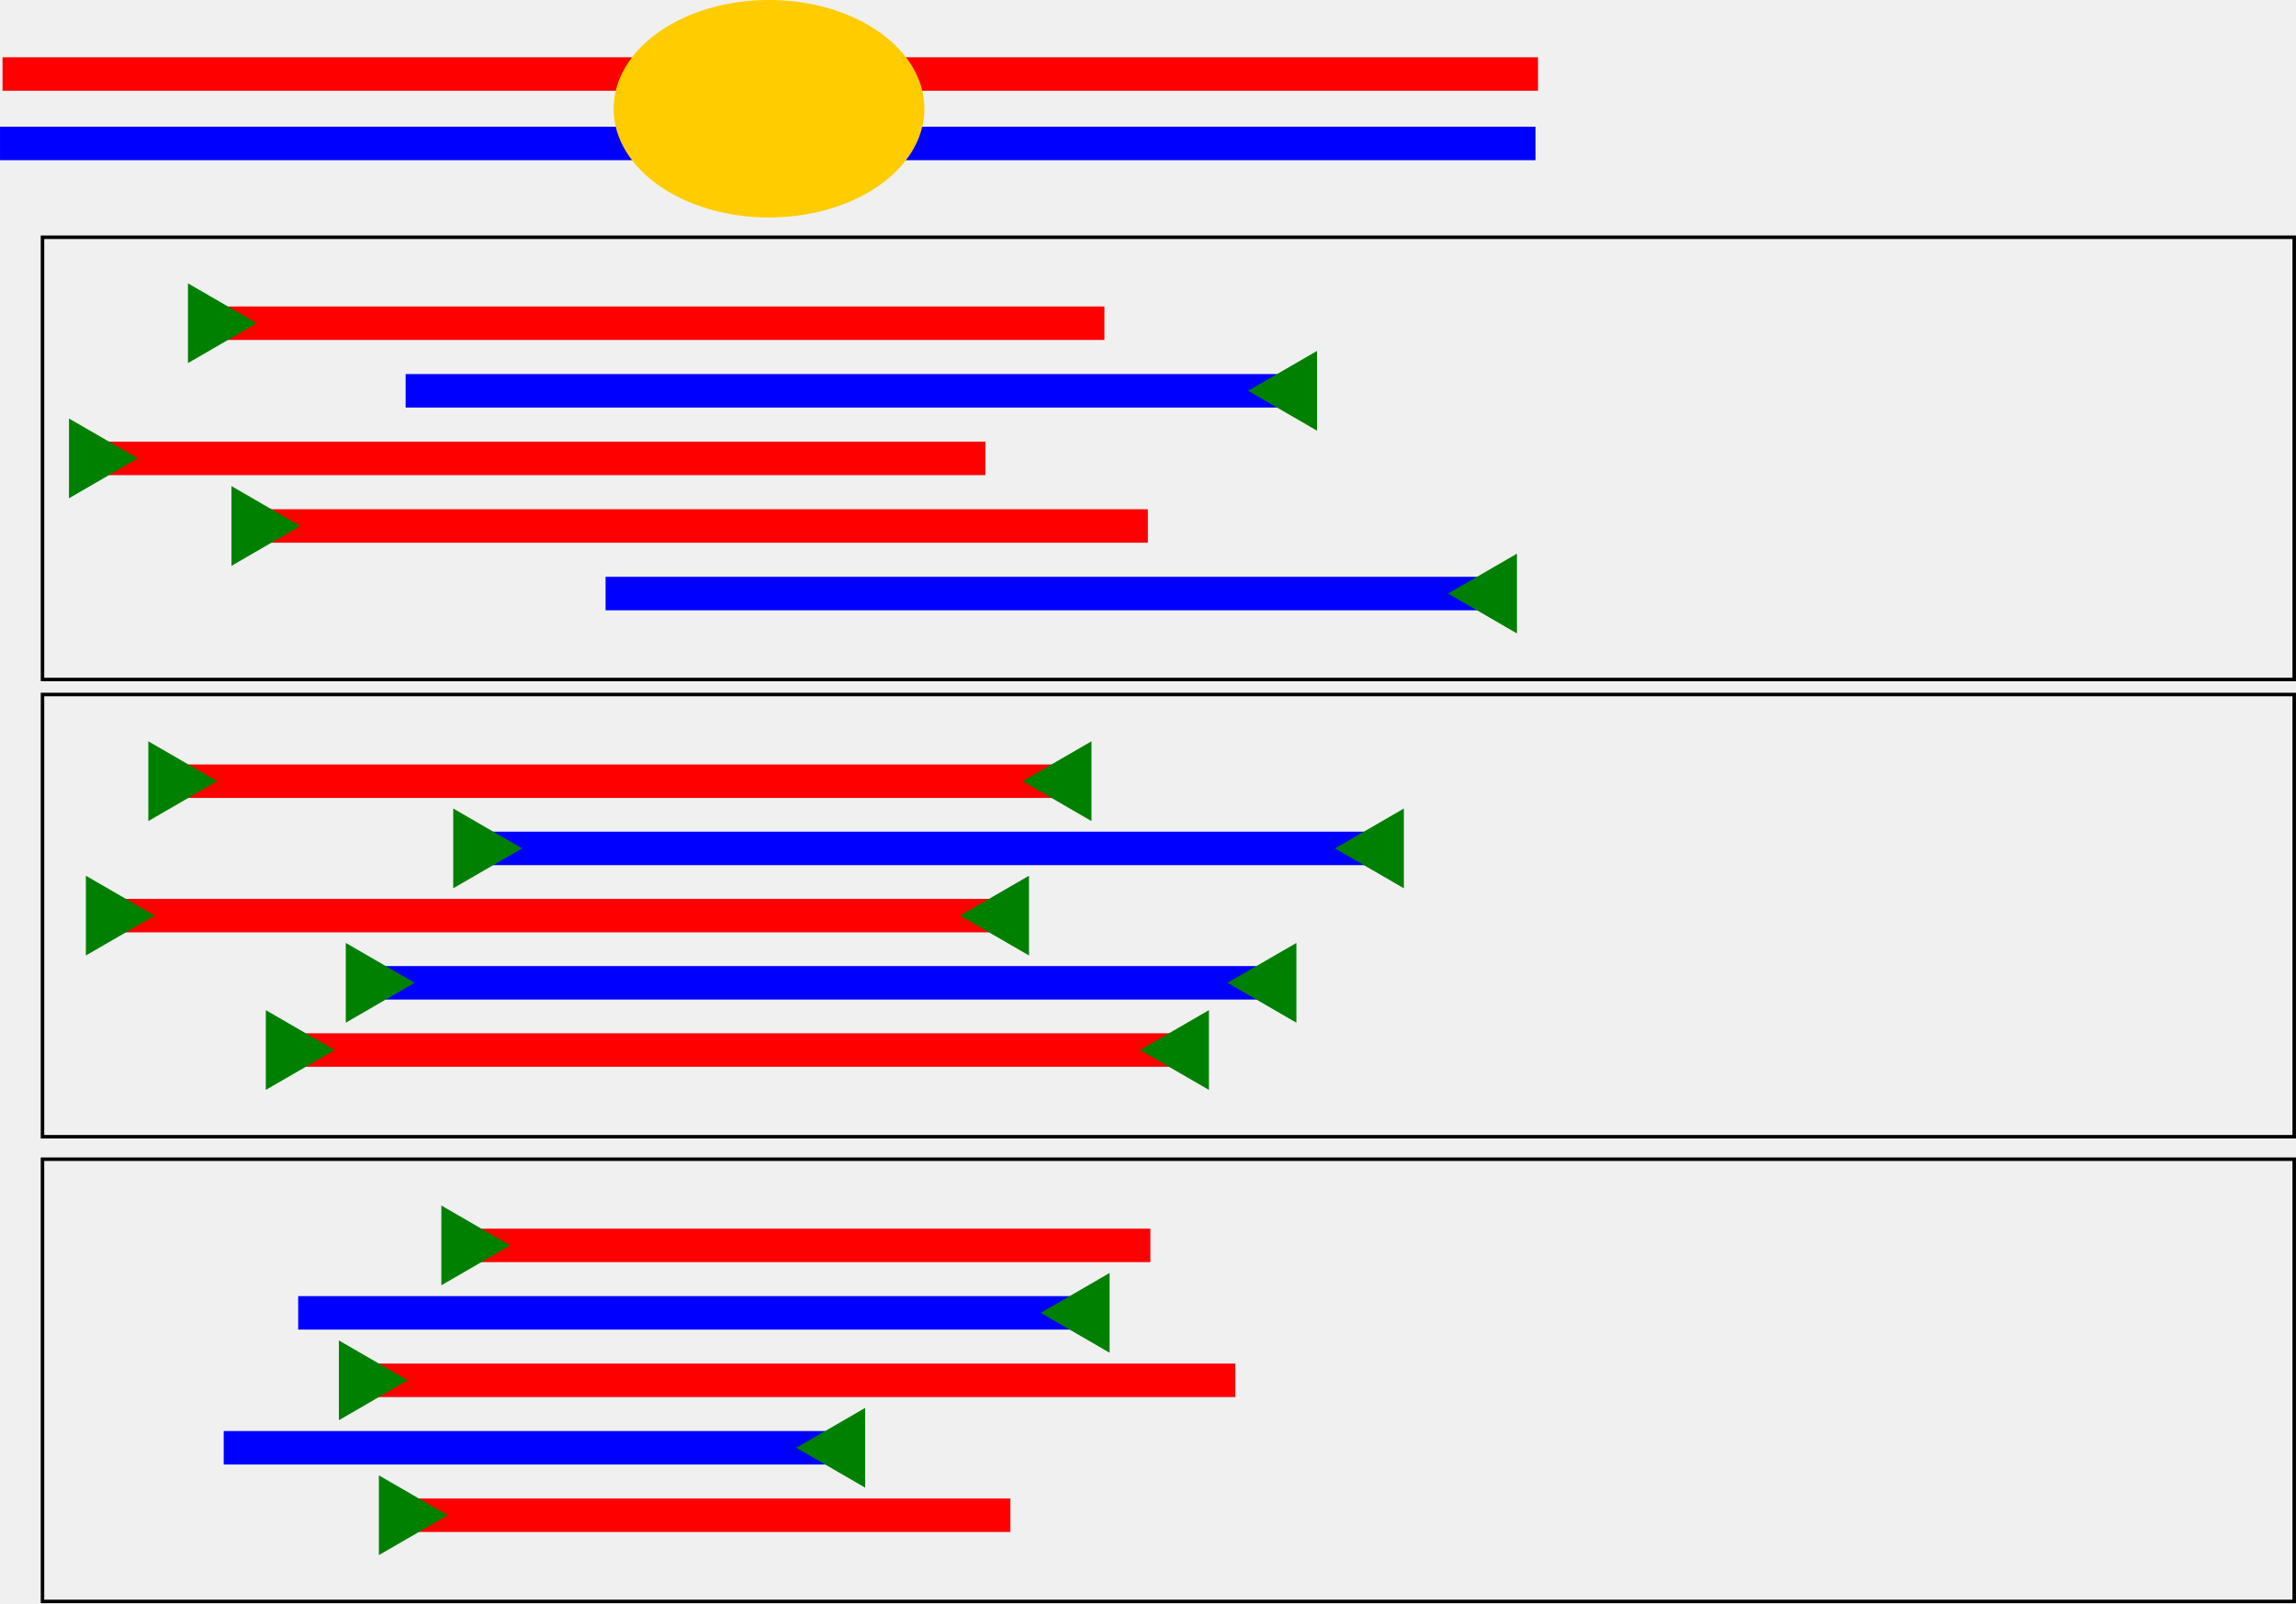
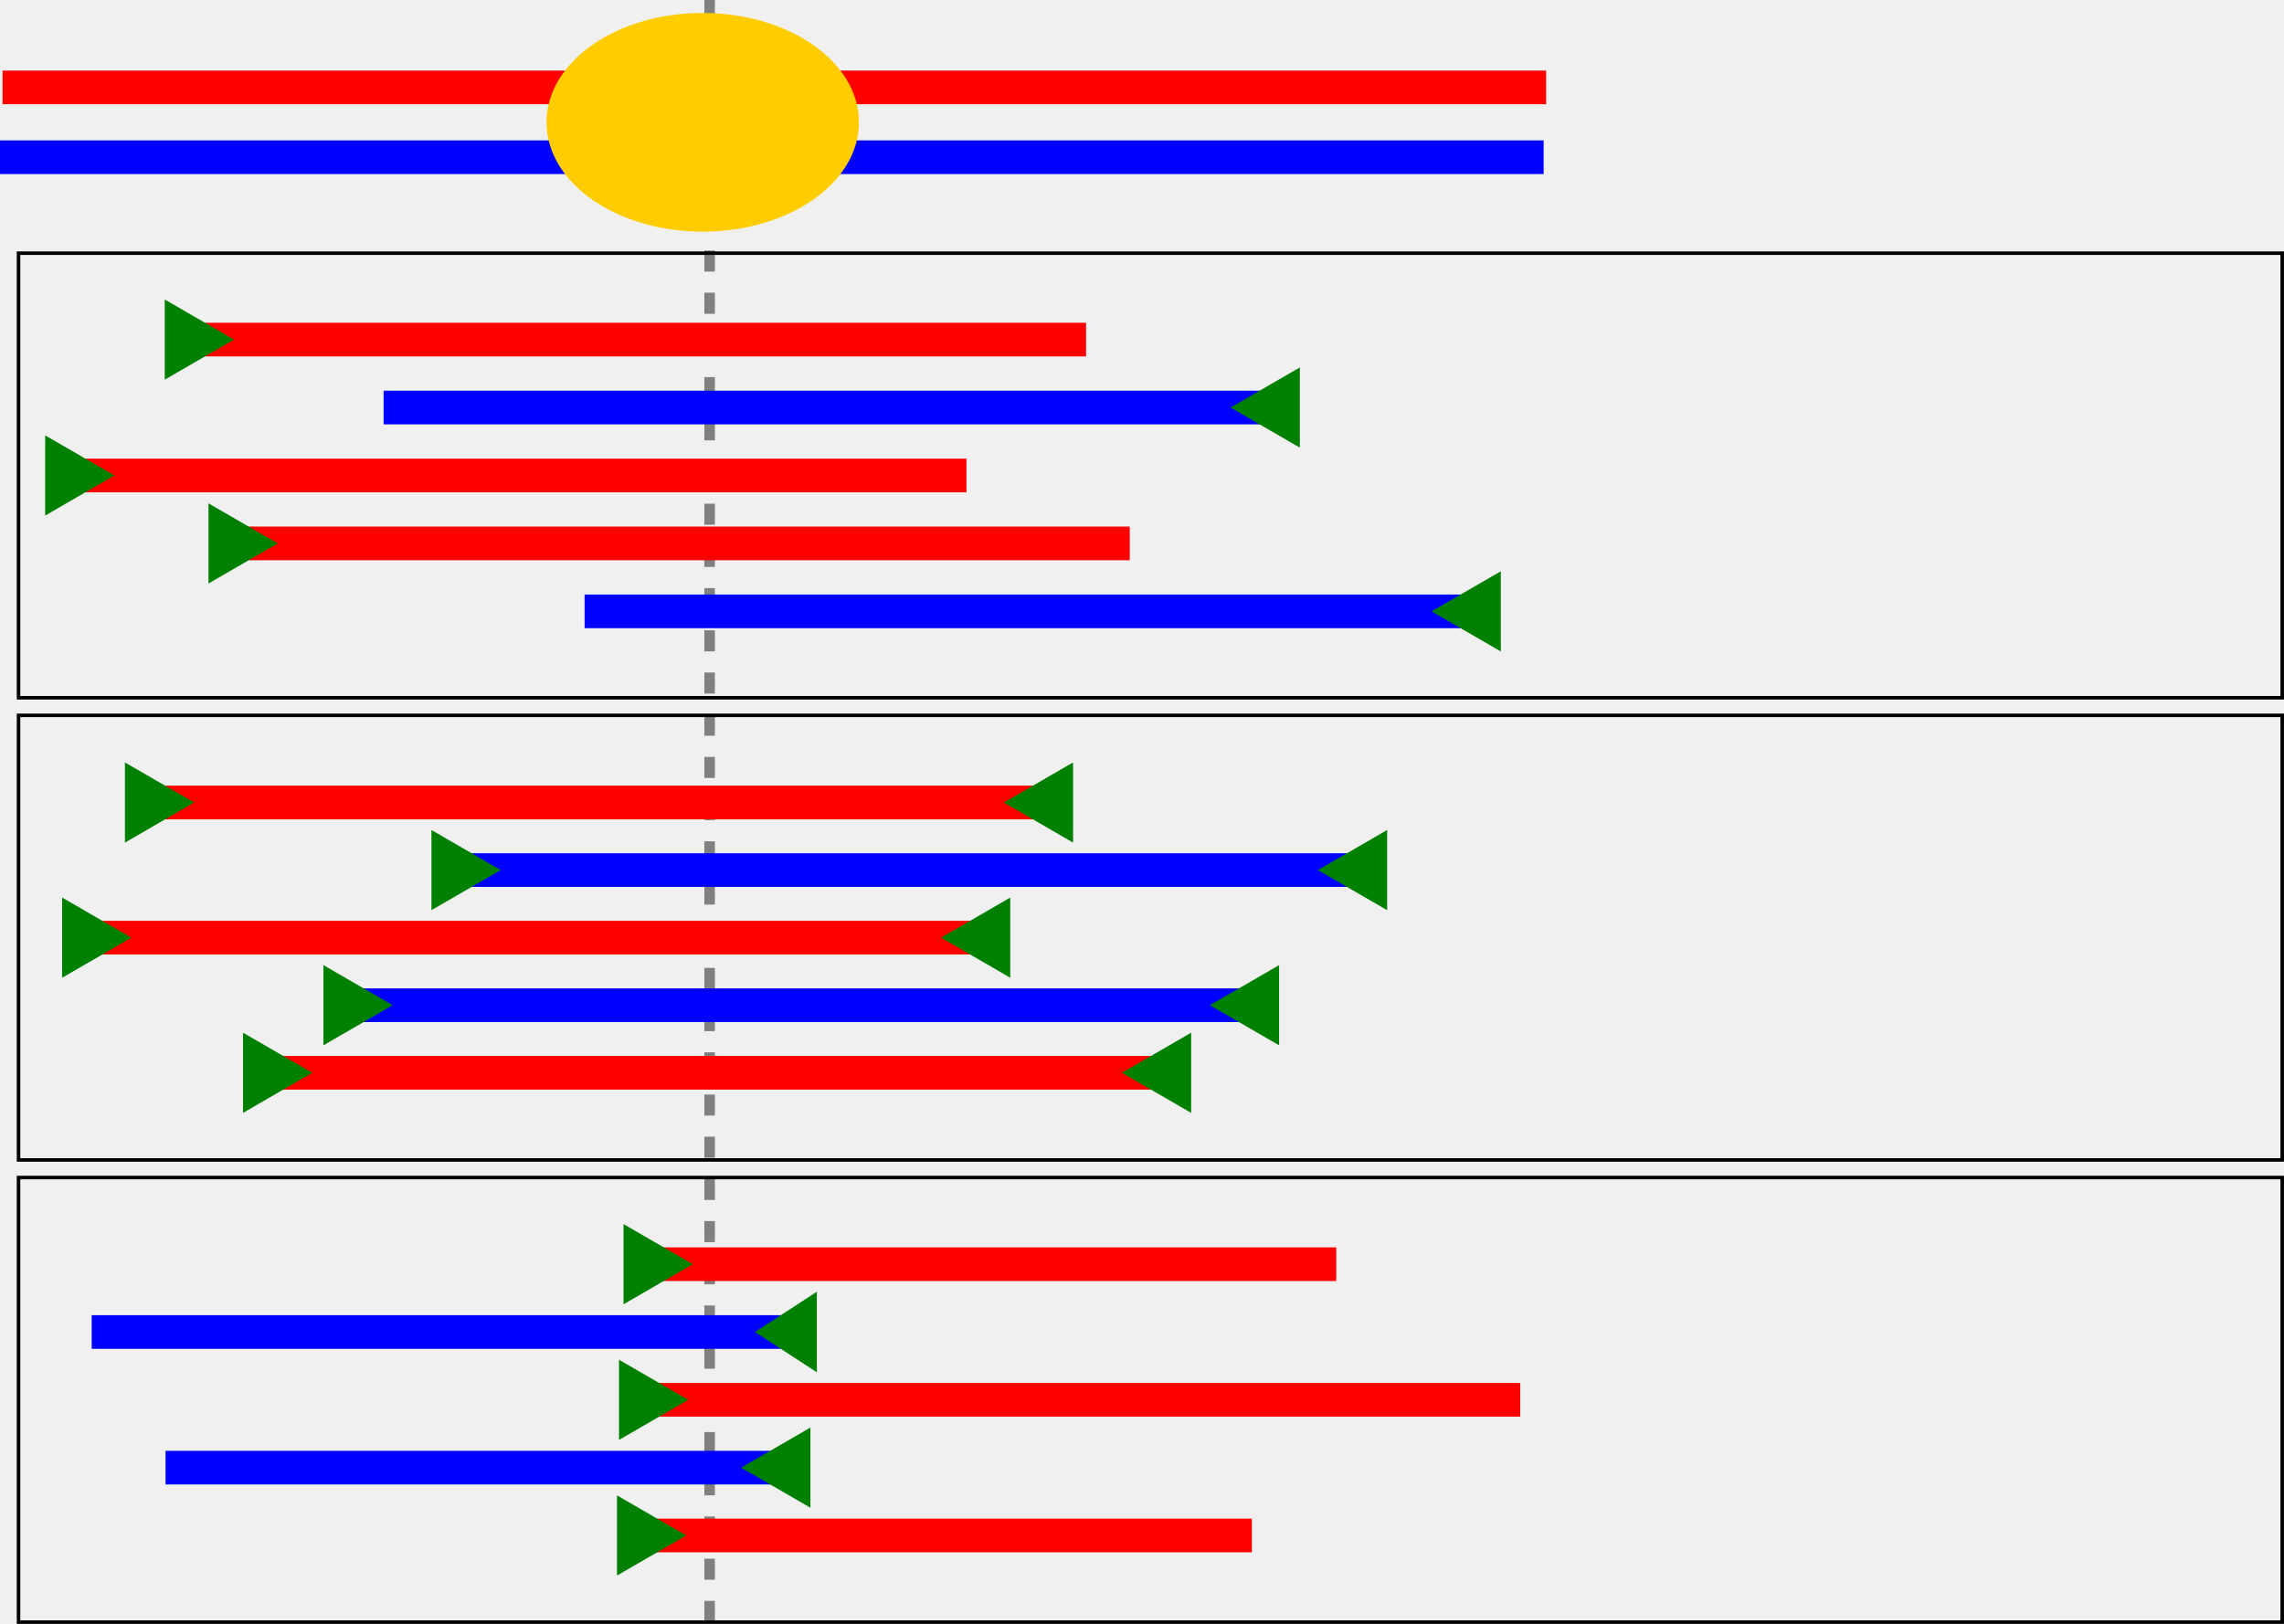
- <svg xmlns="http://www.w3.org/2000/svg" width="656.223" height="458.347" id="svg2" version="1.1">
-   <defs id="defs4" />
-   <g id="layer1" transform="translate(-20.49554,-131.2784)">
-     <g id="g3469">
-       <g transform="translate(-108.2857,-55.64287)" id="g3017">
-         <rect style="fill:#ff0000;fill-opacity:1;stroke:#ff0000;stroke-opacity:1" id="rect3013" width="437.857" height="8.571" x="130" y="203.791" />
-         <rect y="223.648" x="129.286" height="8.571" width="437.857" id="rect3015" style="fill:#0000ff;fill-opacity:1;stroke:#0000ff;stroke-opacity:1" />
-       </g>
-       <g transform="translate(-230.9505,-196.7828)" id="g3006-9">
-         <path style="fill:#ffcc00;fill-opacity:1;stroke:#ffcc00;stroke-width:2.06;stroke-opacity:1" id="path2996-7" d="m 702.561,334.144 c 0,32.637 -43.191,59.094 -96.47,59.094 -53.279,0 -96.47,-26.457 -96.47,-59.094 0,-32.637 43.191,-59.094 96.47,-59.094 53.279,0 96.47,26.457 96.47,59.094 z" transform="matrix(0.4554974,0,0,0.517094,195.1631,186.3613)" />
-         <flowRoot xml:space="preserve" id="flowRoot2998-0" style="font-size:40px;font-style:normal;font-weight:normal;line-height:125%;letter-spacing:0px;word-spacing:0px;fill:#000000;fill-opacity:1;stroke:none;font-family:Sans" transform="translate(148.1952,-108.3636)">
-           <flowRegion id="flowRegion3000-2">
-             <rect id="rect3002-1" width="121.218" height="66.67" x="300.52" y="442.23" />
-           </flowRegion>
-           <flowPara id="flowPara3004-9">TF</flowPara>
-         </flowRoot>
-       </g>
-       <flowRoot transform="translate(-166,25.41604)" style="font-size:40px;font-style:normal;font-weight:normal;line-height:125%;letter-spacing:0px;word-spacing:0px;fill:#000000;fill-opacity:1;stroke:none;font-family:Sans" id="flowRoot3054" xml:space="preserve">
-         <flowRegion id="flowRegion3056">
-           <rect y="111.648" x="635.714" height="59.286" width="162.143" id="rect3058" />
-         </flowRegion>
-         <flowPara id="flowPara3060">DNA</flowPara>
-       </flowRoot>
-     </g>
+ <svg xmlns="http://www.w3.org/2000/svg" xmlns:xlink="http://www.w3.org/1999/xlink" width="649.347" height="461.794" id="svg2" version="1.1">
+   <defs id="defs4">
+     <pattern xlink:href="#pattern5795" id="pattern5918" patternTransform="matrix(10,0,0,10,21.87165,130.8438)" />
+     <pattern xlink:href="#Strips1_1white" id="pattern5795" patternTransform="matrix(10,0,0,10,20.49554,131.2784)" />
+     <pattern id="Strips1_1white" patternTransform="translate(0,0) scale(10,10)" height="1" width="2" patternUnits="userSpaceOnUse">
+       <rect id="rect4733" height="2" width="1" y="-0.5" x="0" style="fill:white;stroke:none" />
+     </pattern>
+   </defs>
+   <g id="layer1" transform="translate(-21.87165,-130.8438)">
    <flowRoot transform="translate(-142.5714,103.9875)" style="font-size:40px;font-style:normal;font-weight:normal;line-height:125%;letter-spacing:0px;word-spacing:0px;fill:#000000;fill-opacity:1;stroke:none;font-family:Sans" id="flowRoot3378" xml:space="preserve">
      <flowRegion id="flowRegion3380">
        <rect y="111.648" x="635.714" height="59.286" width="162.143" id="rect3382" />
      </flowRegion>
      <flowPara id="flowPara3384" />
    </flowRoot>
-     <g id="g4472" transform="translate(-9.285713,-8)">
+     <path style="fill:#808080;fill-opacity:1;stroke:#808080;stroke-width:3;stroke-linecap:butt;stroke-linejoin:miter;stroke-miterlimit:4;stroke-opacity:1;stroke-dasharray:6,6;stroke-dashoffset:0" d="m 223.62,118.078 c 0,491.748 0,493.127 0,493.127" id="path3241" />
+     <g id="g3017" transform="translate(-106.9096,-52.38005)">
+       <rect y="203.791" x="130" height="8.571" width="437.857" id="rect3013" style="fill:#ff0000;fill-opacity:1;stroke:#ff0000;stroke-opacity:1" />
+       <rect style="fill:#0000ff;fill-opacity:1;stroke:#0000ff;stroke-opacity:1" id="rect3015" width="437.857" height="8.571" x="129.286" y="223.648" />
+     </g>
+     <g id="g3006-9" transform="translate(-249.5744,-193.52)">
+       <path transform="matrix(0.4554974,0,0,0.517094,195.1631,186.3613)" d="m 702.561,334.144 c 0,32.637 -43.191,59.094 -96.47,59.094 -53.279,0 -96.47,-26.457 -96.47,-59.094 0,-32.637 43.191,-59.094 96.47,-59.094 53.279,0 96.47,26.457 96.47,59.094 z" id="path2996-7" style="fill:#ffcc00;fill-opacity:1;stroke:#ffcc00;stroke-width:2.06;stroke-opacity:1" />
+       <flowRoot transform="translate(148.1952,-108.3636)" style="font-size:40px;font-style:normal;font-weight:normal;line-height:125%;letter-spacing:0px;word-spacing:0px;fill:#000000;fill-opacity:1;stroke:none;font-family:Sans" id="flowRoot2998-0" xml:space="preserve">
+         <flowRegion id="flowRegion3000-2">
+           <rect y="442.23" x="300.52" height="66.67" width="121.218" id="rect3002-1" />
+         </flowRegion>
+         <flowPara id="flowPara3004-9">TF</flowPara>
+       </flowRoot>
+     </g>
+     <flowRoot xml:space="preserve" id="flowRoot3054" style="font-size:40px;font-style:normal;font-weight:normal;line-height:125%;letter-spacing:0px;word-spacing:0px;fill:#000000;fill-opacity:1;stroke:none;font-family:Sans" transform="translate(-164.6239,28.67885)">
+       <flowRegion id="flowRegion3056">
+         <rect id="rect3058" width="162.143" height="59.286" x="635.714" y="111.648" />
+       </flowRegion>
+       <flowPara id="flowPara3060">DNA</flowPara>
+     </flowRoot>
+     <g id="g4472" transform="translate(-14.7857,-4.273092)">
      <g transform="translate(0,25.67875)" id="g3504">
        <g id="g3232" transform="translate(-1.428568,-6.571427)">
          <g transform="translate(-3.142857,-15.85714)" id="g3156">
            <rect style="fill:#ff0000;fill-opacity:1;stroke:#ff0000;stroke-width:1;stroke-opacity:1" id="rect3013-2" width="255.713" height="8.571" x="93.781" y="224.148" />
            <path transform="matrix(0.6065261,0,0,0.6082266,14.4886,-52.78737)" d="m 152.143,462.362 -30,17.321 0,-34.641 z" id="path3152" style="fill:#008000;fill-opacity:1;stroke:#008000;stroke-width:1.646;stroke-opacity:1" />
          </g>
          <g transform="translate(54.28571,-20.10714)" id="g3160">
            <rect y="247.719" x="93.363" height="8.571" width="255.713" id="rect3015-0" style="fill:#0000ff;fill-opacity:1;stroke:#0000ff;stroke-width:1;stroke-opacity:1" />
            <path style="fill:#008000;fill-opacity:1;stroke:#008000;stroke-width:1.646;stroke-opacity:1" id="path3154" d="m 152.143,462.362 -30,17.321 0,-34.641 z" transform="matrix(-0.6065261,0,0,-0.6082266,426.9276,533.226)" />
          </g>
          <g id="g3164" transform="translate(-37.14286,22.7857)">
            <rect y="224.148" x="93.781" height="8.571" width="255.713" id="rect3166" style="fill:#ff0000;fill-opacity:1;stroke:#ff0000;stroke-width:1;stroke-opacity:1" />
            <path style="fill:#008000;fill-opacity:1;stroke:#008000;stroke-width:1.646;stroke-opacity:1" id="path3168" d="m 152.143,462.362 -30,17.321 0,-34.641 z" transform="matrix(0.6065261,0,0,0.6082266,14.4886,-52.78737)" />
          </g>
          <g transform="translate(9.285714,42.10713)" id="g3170">
            <rect style="fill:#ff0000;fill-opacity:1;stroke:#ff0000;stroke-width:1;stroke-opacity:1" id="rect3172" width="255.713" height="8.571" x="93.781" y="224.148" />
            <path transform="matrix(0.6065261,0,0,0.6082266,14.4886,-52.78737)" d="m 152.143,462.362 -30,17.321 0,-34.641 z" id="path3174" style="fill:#008000;fill-opacity:1;stroke:#008000;stroke-width:1.646;stroke-opacity:1" />
          </g>
          <g id="g3176" transform="translate(111.4286,37.85714)">
            <rect style="fill:#0000ff;fill-opacity:1;stroke:#0000ff;stroke-width:1;stroke-opacity:1" id="rect3178" width="255.713" height="8.571" x="93.363" y="247.719" />
            <path transform="matrix(-0.6065261,0,0,-0.6082266,426.9276,533.226)" d="m 152.143,462.362 -30,17.321 0,-34.641 z" id="path3180" style="fill:#008000;fill-opacity:1;stroke:#008000;stroke-width:1.646;stroke-opacity:1" />
          </g>
        </g>
        <flowRoot xml:space="preserve" id="flowRoot3386" style="font-size:40px;font-style:normal;font-weight:normal;line-height:125%;letter-spacing:0px;word-spacing:0px;fill:#000000;fill-opacity:1;stroke:none;font-family:Sans" transform="translate(-10,-4.405662)">
          <flowRegion id="flowRegion3388">
            <rect id="rect3390" width="283.571" height="71.429" x="447.143" y="220.219" />
          </flowRegion>
          <flowPara id="flowPara3392">SE ChIP-Seq</flowPara>
        </flowRoot>
      </g>
      <rect y="207.112" x="41.924" height="126.429" width="643.571" id="rect4382" style="fill:none;stroke:#000000;stroke-width:1;stroke-opacity:1" />
    </g>
-     <g id="g4442" transform="translate(-4.285713,2)">
+     <g id="g4442" transform="translate(-9.785701,6.441189)">
      <g id="g4413">
        <g id="g3526" transform="translate(2.678001,29.60734)">
          <g transform="translate(-7.142854,-17.85714)" id="g3273">
            <g id="g3207" transform="translate(-112.8571,-32.57143)">
              <rect y="369.148" x="188.066" height="8.571" width="255.713" id="rect3142" style="fill:#ff0000;fill-opacity:1;stroke:#ff0000;stroke-width:1;stroke-opacity:1" />
              <path style="fill:#008000;fill-opacity:1;stroke:#008000;stroke-width:1.646;stroke-opacity:1" id="path3199" d="m 152.143,462.362 -30,17.321 0,-34.641 z" transform="matrix(0.6065261,0,0,0.6082266,110.9172,92.21263)" />
              <path transform="matrix(-0.6065261,0,0,-0.6082266,527.6419,654.6546)" d="m 152.143,462.362 -30,17.321 0,-34.641 z" id="path3201" style="fill:#008000;fill-opacity:1;stroke:#008000;stroke-width:1.646;stroke-opacity:1" />
            </g>
            <g id="g3212" transform="translate(-141.4286,-53.35713)">
              <rect style="fill:#0000ff;fill-opacity:1;stroke:#0000ff;stroke-width:1;stroke-opacity:1" id="rect3144" width="255.713" height="8.571" x="309.078" y="409.148" />
              <path transform="matrix(-0.6065261,0,0,-0.6082266,645.4991,694.6546)" d="m 152.143,462.362 -30,17.321 0,-34.641 z" id="path3203" style="fill:#008000;fill-opacity:1;stroke:#008000;stroke-width:1.646;stroke-opacity:1" />
              <path style="fill:#008000;fill-opacity:1;stroke:#008000;stroke-width:1.646;stroke-opacity:1" id="path3205" d="m 152.143,462.362 -30,17.321 0,-34.641 z" transform="matrix(0.6065261,0,0,0.6082266,226.6315,132.2126)" />
            </g>
            <g transform="translate(-130.7143,5.857177)" id="g3249">
              <rect style="fill:#ff0000;fill-opacity:1;stroke:#ff0000;stroke-width:1;stroke-opacity:1" id="rect3251" width="255.713" height="8.571" x="188.066" y="369.148" />
              <path transform="matrix(0.6065261,0,0,0.6082266,110.9172,92.21263)" d="m 152.143,462.362 -30,17.321 0,-34.641 z" id="path3253" style="fill:#008000;fill-opacity:1;stroke:#008000;stroke-width:1.646;stroke-opacity:1" />
              <path style="fill:#008000;fill-opacity:1;stroke:#008000;stroke-width:1.646;stroke-opacity:1" id="path3255" d="m 152.143,462.362 -30,17.321 0,-34.641 z" transform="matrix(-0.6065261,0,0,-0.6082266,527.6419,654.6546)" />
            </g>
            <g transform="translate(-172.1429,-14.92861)" id="g3257">
              <rect y="409.148" x="309.078" height="8.571" width="255.713" id="rect3259" style="fill:#0000ff;fill-opacity:1;stroke:#0000ff;stroke-width:1;stroke-opacity:1" />
              <path style="fill:#008000;fill-opacity:1;stroke:#008000;stroke-width:1.646;stroke-opacity:1" id="path3261" d="m 152.143,462.362 -30,17.321 0,-34.641 z" transform="matrix(-0.6065261,0,0,-0.6082266,645.4991,694.6546)" />
              <path transform="matrix(0.6065261,0,0,0.6082266,226.6315,132.2126)" d="m 152.143,462.362 -30,17.321 0,-34.641 z" id="path3263" style="fill:#008000;fill-opacity:1;stroke:#008000;stroke-width:1.646;stroke-opacity:1" />
            </g>
            <g transform="translate(-79.28571,44.28571)" id="g3265">
              <rect style="fill:#ff0000;fill-opacity:1;stroke:#ff0000;stroke-width:1;stroke-opacity:1" id="rect3267" width="255.713" height="8.571" x="188.066" y="369.148" />
              <path transform="matrix(0.6065261,0,0,0.6082266,110.9172,92.21263)" d="m 152.143,462.362 -30,17.321 0,-34.641 z" id="path3269" style="fill:#008000;fill-opacity:1;stroke:#008000;stroke-width:1.646;stroke-opacity:1" />
              <path style="fill:#008000;fill-opacity:1;stroke:#008000;stroke-width:1.646;stroke-opacity:1" id="path3271" d="m 152.143,462.362 -30,17.321 0,-34.641 z" transform="matrix(-0.6065261,0,0,-0.6082266,527.6419,654.6546)" />
            </g>
          </g>
          <flowRoot transform="translate(-18.57143,112.38)" xml:space="preserve" id="flowRoot3394" style="font-size:40px;font-style:normal;font-weight:normal;line-height:125%;letter-spacing:0px;word-spacing:0px;fill:#000000;fill-opacity:1;stroke:none;font-family:Sans">
            <flowRegion id="flowRegion3396">
              <rect id="rect3398" width="283.571" height="71.429" x="447.143" y="220.219" />
            </flowRegion>
            <flowPara id="flowPara3400">PE ChIP-Seq</flowPara>
          </flowRoot>
        </g>
        <rect y="327.827" x="36.924" height="126.429" width="643.571" id="rect4384" style="fill:none;stroke:#000000;stroke-width:1;stroke-opacity:1" />
      </g>
    </g>
-     <g id="g4388" transform="translate(0,12)">
-       <g transform="translate(0,33.32163)" id="g3553">
-         <g id="g3360" transform="translate(-34.28572,225.7143)">
-           <g transform="translate(24.28571,-233.5714)" id="g3303">
-             <rect y="445.576" x="160.209" height="8.571" width="198.57" id="rect3136" style="fill:#ff0000;fill-opacity:1;stroke:#ff0000;stroke-width:1;stroke-opacity:1" />
-             <path transform="matrix(0.6065261,0,0,0.6082266,83.06002,168.6412)" d="m 152.143,462.362 -30,17.321 0,-34.641 z" id="path3295" style="fill:#008000;fill-opacity:1;stroke:#008000;stroke-width:1.646;stroke-opacity:1" />
-           </g>
-           <g transform="translate(0,-1.428589)" id="g3356">
-             <rect style="fill:#0000ff;fill-opacity:1;stroke:#0000ff;stroke-width:1;stroke-opacity:1" id="rect3138" width="225.713" height="8.571" x="140.506" y="232.719" />
-             <path style="fill:#008000;fill-opacity:1;stroke:#008000;stroke-width:1.646;stroke-opacity:1" id="path3307" d="m 152.143,462.362 -30,17.321 0,-34.641 z" transform="matrix(-0.6065261,0,0,-0.6082266,445.4991,518.226)" />
-           </g>
-           <g transform="translate(0,-3.571411)" id="g3351">
-             <g id="g3321">
-               <rect y="254.148" x="155.209" height="8.571" width="252.142" id="rect3315" style="fill:#ff0000;fill-opacity:1;stroke:#ff0000;stroke-width:1;stroke-opacity:1" />
-               <path transform="matrix(0.6065261,0,0,0.6082266,78.06002,-22.78737)" d="m 152.143,462.362 -30,17.321 0,-34.641 z" id="path3317" style="fill:#008000;fill-opacity:1;stroke:#008000;stroke-width:1.646;stroke-opacity:1" />
-             </g>
-           </g>
-           <g transform="translate(0,-4.285706)" id="g3347">
-             <rect y="274.148" x="119.221" height="8.571" width="177.142" id="rect3327" style="fill:#0000ff;fill-opacity:1;stroke:#0000ff;stroke-width:1;stroke-opacity:1" />
-             <path transform="matrix(-0.6065261,0,0,-0.6082266,375.6419,559.6546)" d="m 152.143,462.362 -30,17.321 0,-34.641 z" id="path3329" style="fill:#008000;fill-opacity:1;stroke:#008000;stroke-width:1.646;stroke-opacity:1" />
-           </g>
-           <g id="g3343">
-             <rect style="fill:#ff0000;fill-opacity:1;stroke:#ff0000;stroke-width:1;stroke-opacity:1" id="rect3337" width="176.427" height="8.571" x="166.638" y="289.148" />
-             <path style="fill:#008000;fill-opacity:1;stroke:#008000;stroke-width:1.646;stroke-opacity:1" id="path3339" d="m 152.143,462.362 -30,17.321 0,-34.641 z" transform="matrix(0.6065261,0,0,0.6082266,89.4886,12.21263)" />
-           </g>
-         </g>
-         <flowRoot transform="translate(-43.57143,235.3999)" xml:space="preserve" id="flowRoot3402" style="font-size:40px;font-style:normal;font-weight:normal;line-height:125%;letter-spacing:0px;word-spacing:0px;fill:#000000;fill-opacity:1;stroke:none;font-family:Sans">
-           <flowRegion id="flowRegion3404">
-             <rect id="rect3406" width="283.571" height="71.429" x="447.143" y="220.219" />
-           </flowRegion>
-           <flowPara id="flowPara3408">ChIP-exo</flowPara>
-         </flowRoot>
+     <g id="g3303" transform="translate(42.50001,40.47709)">
+       <rect style="fill:#ff0000;fill-opacity:1;stroke:#ff0000;stroke-width:1;stroke-opacity:1" id="rect3136" width="198.57" height="8.571" x="160.209" y="445.576" />
+       <path style="fill:#008000;fill-opacity:1;stroke:#008000;stroke-width:1.646;stroke-opacity:1" id="path3295" d="m 152.143,462.362 -30,17.321 0,-34.641 z" transform="matrix(0.6065261,0,0,0.6082266,83.06002,168.6412)" />
+     </g>
+     <rect style="fill:#0000ff;fill-opacity:1;stroke:#0000ff;stroke-width:1;stroke-opacity:1" id="rect3138" width="200.578" height="8.571" x="48.435" y="505.339" />
+     <path style="fill:#008000;fill-opacity:1;stroke:#008000;stroke-width:1.747;stroke-opacity:1" id="path3307" d="m 152.143,462.362 -30,17.321 0,-34.641 z" transform="matrix(-0.5389829,0,0,-0.6082266,319.4635,790.846)" />
+     <g id="g3351" transform="translate(46.2143,270.4771)">
+       <g id="g3321">
+         <rect style="fill:#ff0000;fill-opacity:1;stroke:#ff0000;stroke-width:1;stroke-opacity:1" id="rect3315" width="252.142" height="8.571" x="155.209" y="254.148" />
+         <path style="fill:#008000;fill-opacity:1;stroke:#008000;stroke-width:1.646;stroke-opacity:1" id="path3317" d="m 152.143,462.362 -30,17.321 0,-34.641 z" transform="matrix(0.6065261,0,0,0.6082266,78.06002,-22.78737)" />
      </g>
-       <rect y="450.684" x="32.638" height="126.429" width="643.571" id="rect4386" style="fill:none;stroke:#000000;stroke-width:1;stroke-opacity:1" />
    </g>
+     <g id="g3347" transform="translate(-49.7857,269.7628)">
+       <rect style="fill:#0000ff;fill-opacity:1;stroke:#0000ff;stroke-width:1;stroke-opacity:1" id="rect3327" width="177.142" height="8.571" x="119.221" y="274.148" />
+       <path style="fill:#008000;fill-opacity:1;stroke:#008000;stroke-width:1.646;stroke-opacity:1" id="path3329" d="m 152.143,462.362 -30,17.321 0,-34.641 z" transform="matrix(-0.6065261,0,0,-0.6082266,375.6419,559.6546)" />
+     </g>
+     <g id="g3343" transform="translate(34.2143,274.0485)">
+       <rect y="289.148" x="166.638" height="8.571" width="176.427" id="rect3337" style="fill:#ff0000;fill-opacity:1;stroke:#ff0000;stroke-width:1;stroke-opacity:1" />
+       <path transform="matrix(0.6065261,0,0,0.6082266,89.4886,12.21263)" d="m 152.143,462.362 -30,17.321 0,-34.641 z" id="path3339" style="fill:#008000;fill-opacity:1;stroke:#008000;stroke-width:1.646;stroke-opacity:1" />
+     </g>
+     <flowRoot transform="translate(32.92858,283.7341)" xml:space="preserve" id="flowRoot3402" style="font-size:40px;font-style:normal;font-weight:normal;line-height:125%;letter-spacing:0px;word-spacing:0px;fill:#000000;fill-opacity:1;stroke:none;font-family:Sans">
+       <flowRegion id="flowRegion3404">
+         <rect id="rect3406" width="283.571" height="71.429" x="447.143" y="220.219" />
+       </flowRegion>
+       <flowPara id="flowPara3408">ChIP-exo</flowPara>
+     </flowRoot>
+     <rect style="fill:none;stroke:#000000;stroke-width:1;stroke-opacity:1" id="rect4386" width="643.571" height="126.429" x="27.138" y="465.696" />
  </g>
</svg>
